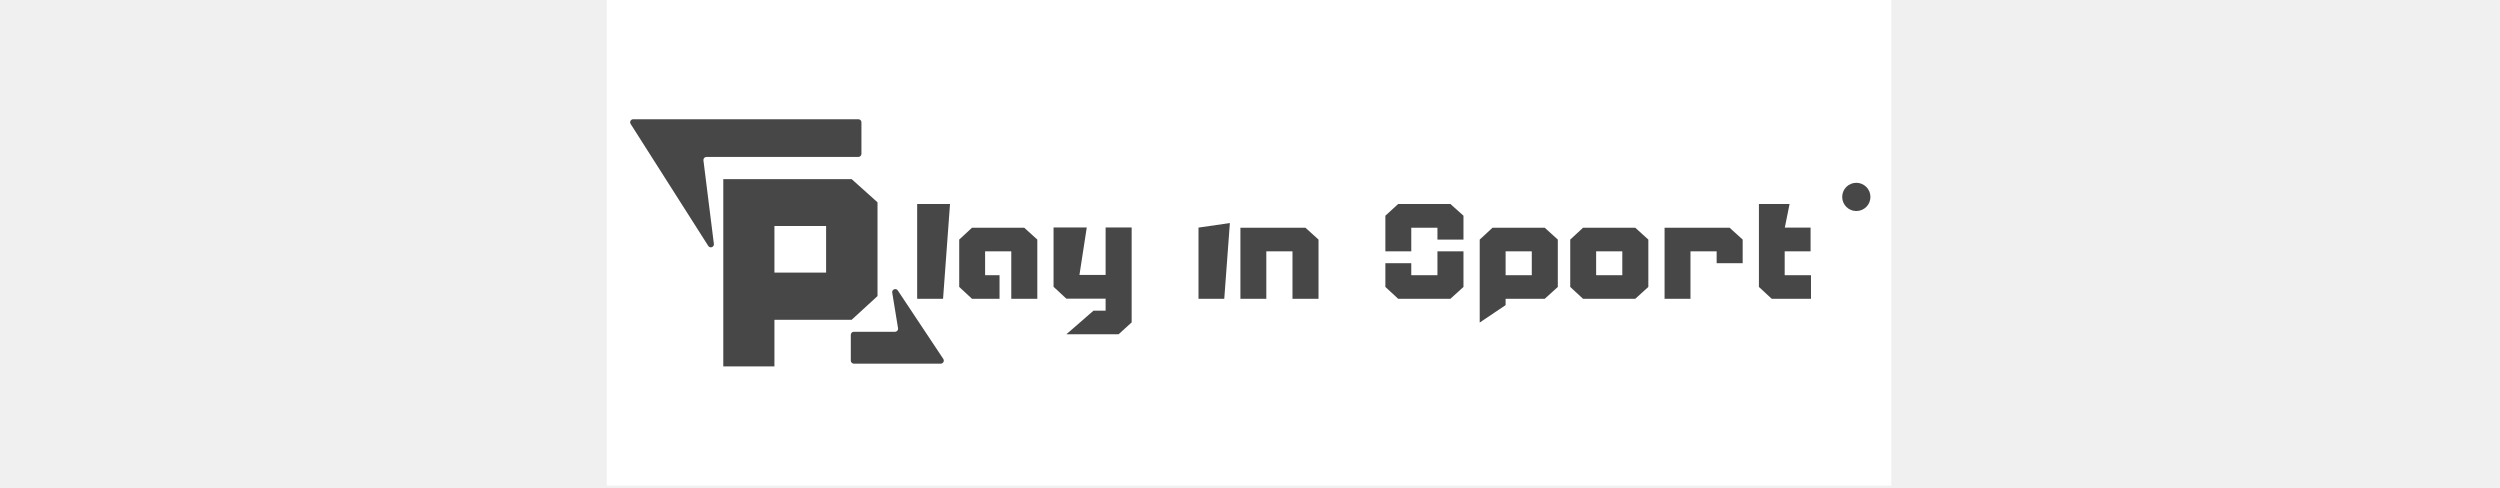
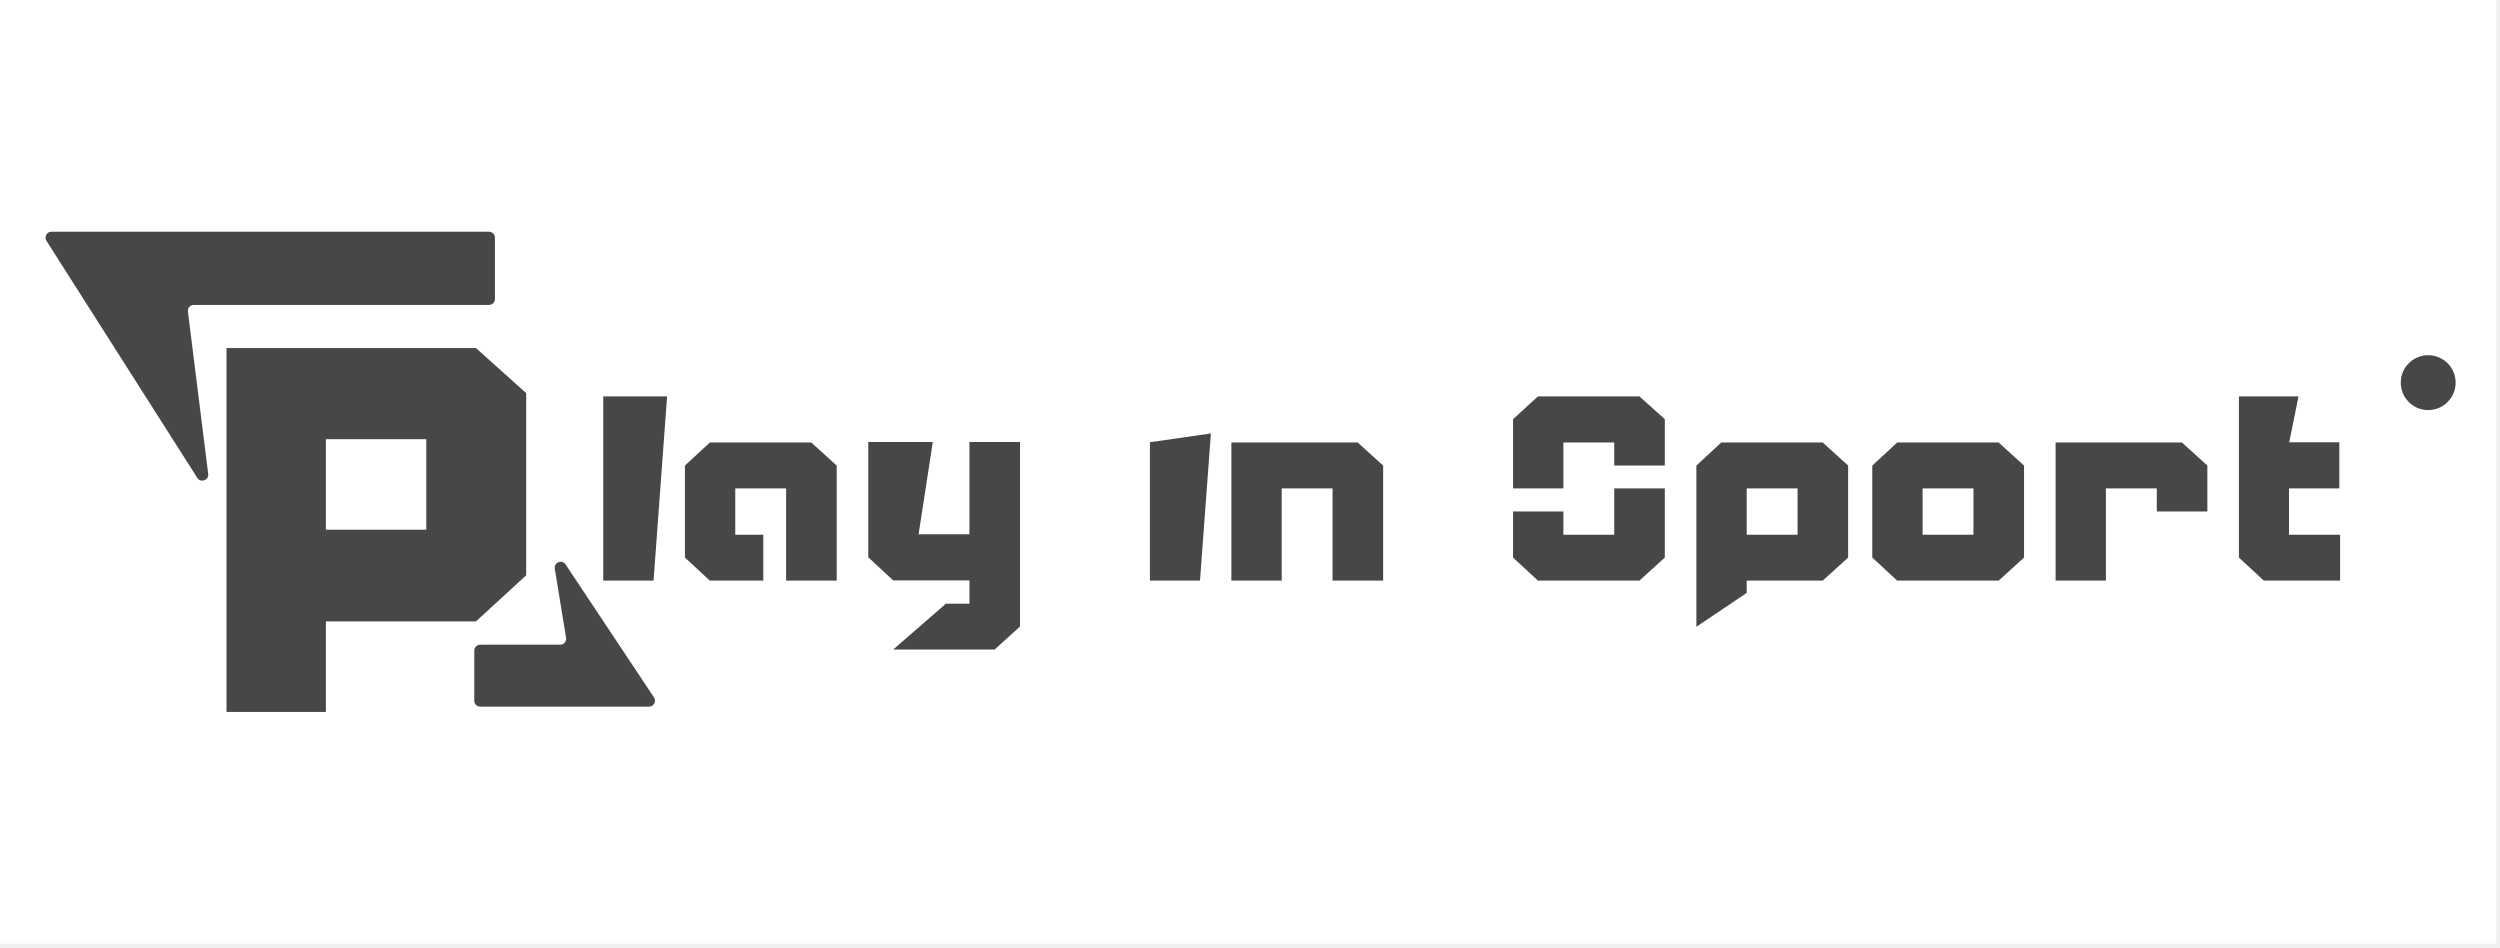
- <svg xmlns="http://www.w3.org/2000/svg" width="159" height="31" viewBox="0 0 615 233" fill="none">
+ <svg xmlns="http://www.w3.org/2000/svg" width="615" height="233" viewBox="0 0 615 233" fill="none">
  <rect width="614.087" height="232.142" fill="white" />
  <path d="M148.395 97.506H164.104L160.775 142.835H148.395V97.506Z" fill="#474747" />
  <path d="M193.384 120.138H180.875V131.551H187.774V142.835H174.62L168.495 137.161V114.529L174.62 108.854H199.574L205.829 114.529V142.835H193.384V120.138Z" fill="#474747" />
  <path d="M213.593 137.097V108.725H229.472L225.973 131.422H238.482V108.725H250.927V154.119L244.672 159.793H219.718L232.687 148.509H238.482V142.771H219.718L213.593 137.097Z" fill="#474747" />
  <path d="M282.883 108.79L297.88 106.627L295.199 142.835H282.883V108.79Z" fill="#474747" />
  <path d="M327.809 120.138H315.3V142.835H302.92V108.854H333.999L340.254 114.529V142.835H327.809V120.138Z" fill="#474747" />
  <path d="M397.1 131.551V120.138H409.544V137.161L403.29 142.835H378.336L372.21 137.161V125.813H384.591V131.551H397.1ZM372.21 103.116L378.336 97.506H403.29L409.544 103.116V114.529H397.1V108.854H384.591V120.138H372.21V103.116Z" fill="#474747" />
  <path d="M417.308 114.529L423.434 108.854H448.388L454.642 114.529V137.161L448.388 142.835H429.689V145.858L417.308 154.184V114.529ZM442.198 120.138H429.689V131.551H442.198V120.138Z" fill="#474747" />
  <path d="M460.58 114.529L466.706 108.854H491.66L497.914 114.529V137.161L491.66 142.835H466.706L460.58 137.161V114.529ZM485.47 120.138H472.961V131.551H485.47V120.138Z" fill="#474747" />
  <path d="M530.568 120.138H518.059V142.835H505.678V108.854H536.758L543.012 114.529V125.813H530.568V120.138Z" fill="#474747" />
  <path d="M556.902 142.835L550.776 137.161V97.506H565.431L563.157 108.79H575.472V120.138H563.092V131.551H575.666V142.835H556.902Z" fill="#474747" />
  <path d="M117.09 85.63L129.441 96.708V141.527L117.09 152.86H80.165V175.142H55.718V85.63H117.09ZM104.867 108.04H80.165V130.322H104.867V108.04Z" fill="#474747" />
  <path d="M46.228 76.656L51.22 116.587C51.413 118.135 49.372 118.87 48.534 117.553L11.431 59.248C10.811 58.274 11.511 57 12.665 57H120.292C121.1 57 121.755 57.655 121.755 58.463V73.549C121.755 74.356 121.1 75.011 120.292 75.011H47.68C46.8 75.011 46.119 75.783 46.228 76.656Z" fill="#474747" />
  <path d="M139.256 156.896L136.473 139.897C136.218 138.342 138.262 137.539 139.134 138.85L160.882 171.562C161.528 172.534 160.831 173.835 159.664 173.835H118.138C117.33 173.835 116.675 173.18 116.675 172.372V160.058C116.675 159.25 117.33 158.596 118.138 158.596H137.812C138.714 158.596 139.401 157.787 139.256 156.896Z" fill="#474747" />
  <circle cx="597.336" cy="94.13" r="6.751" fill="#474747" />
</svg>
